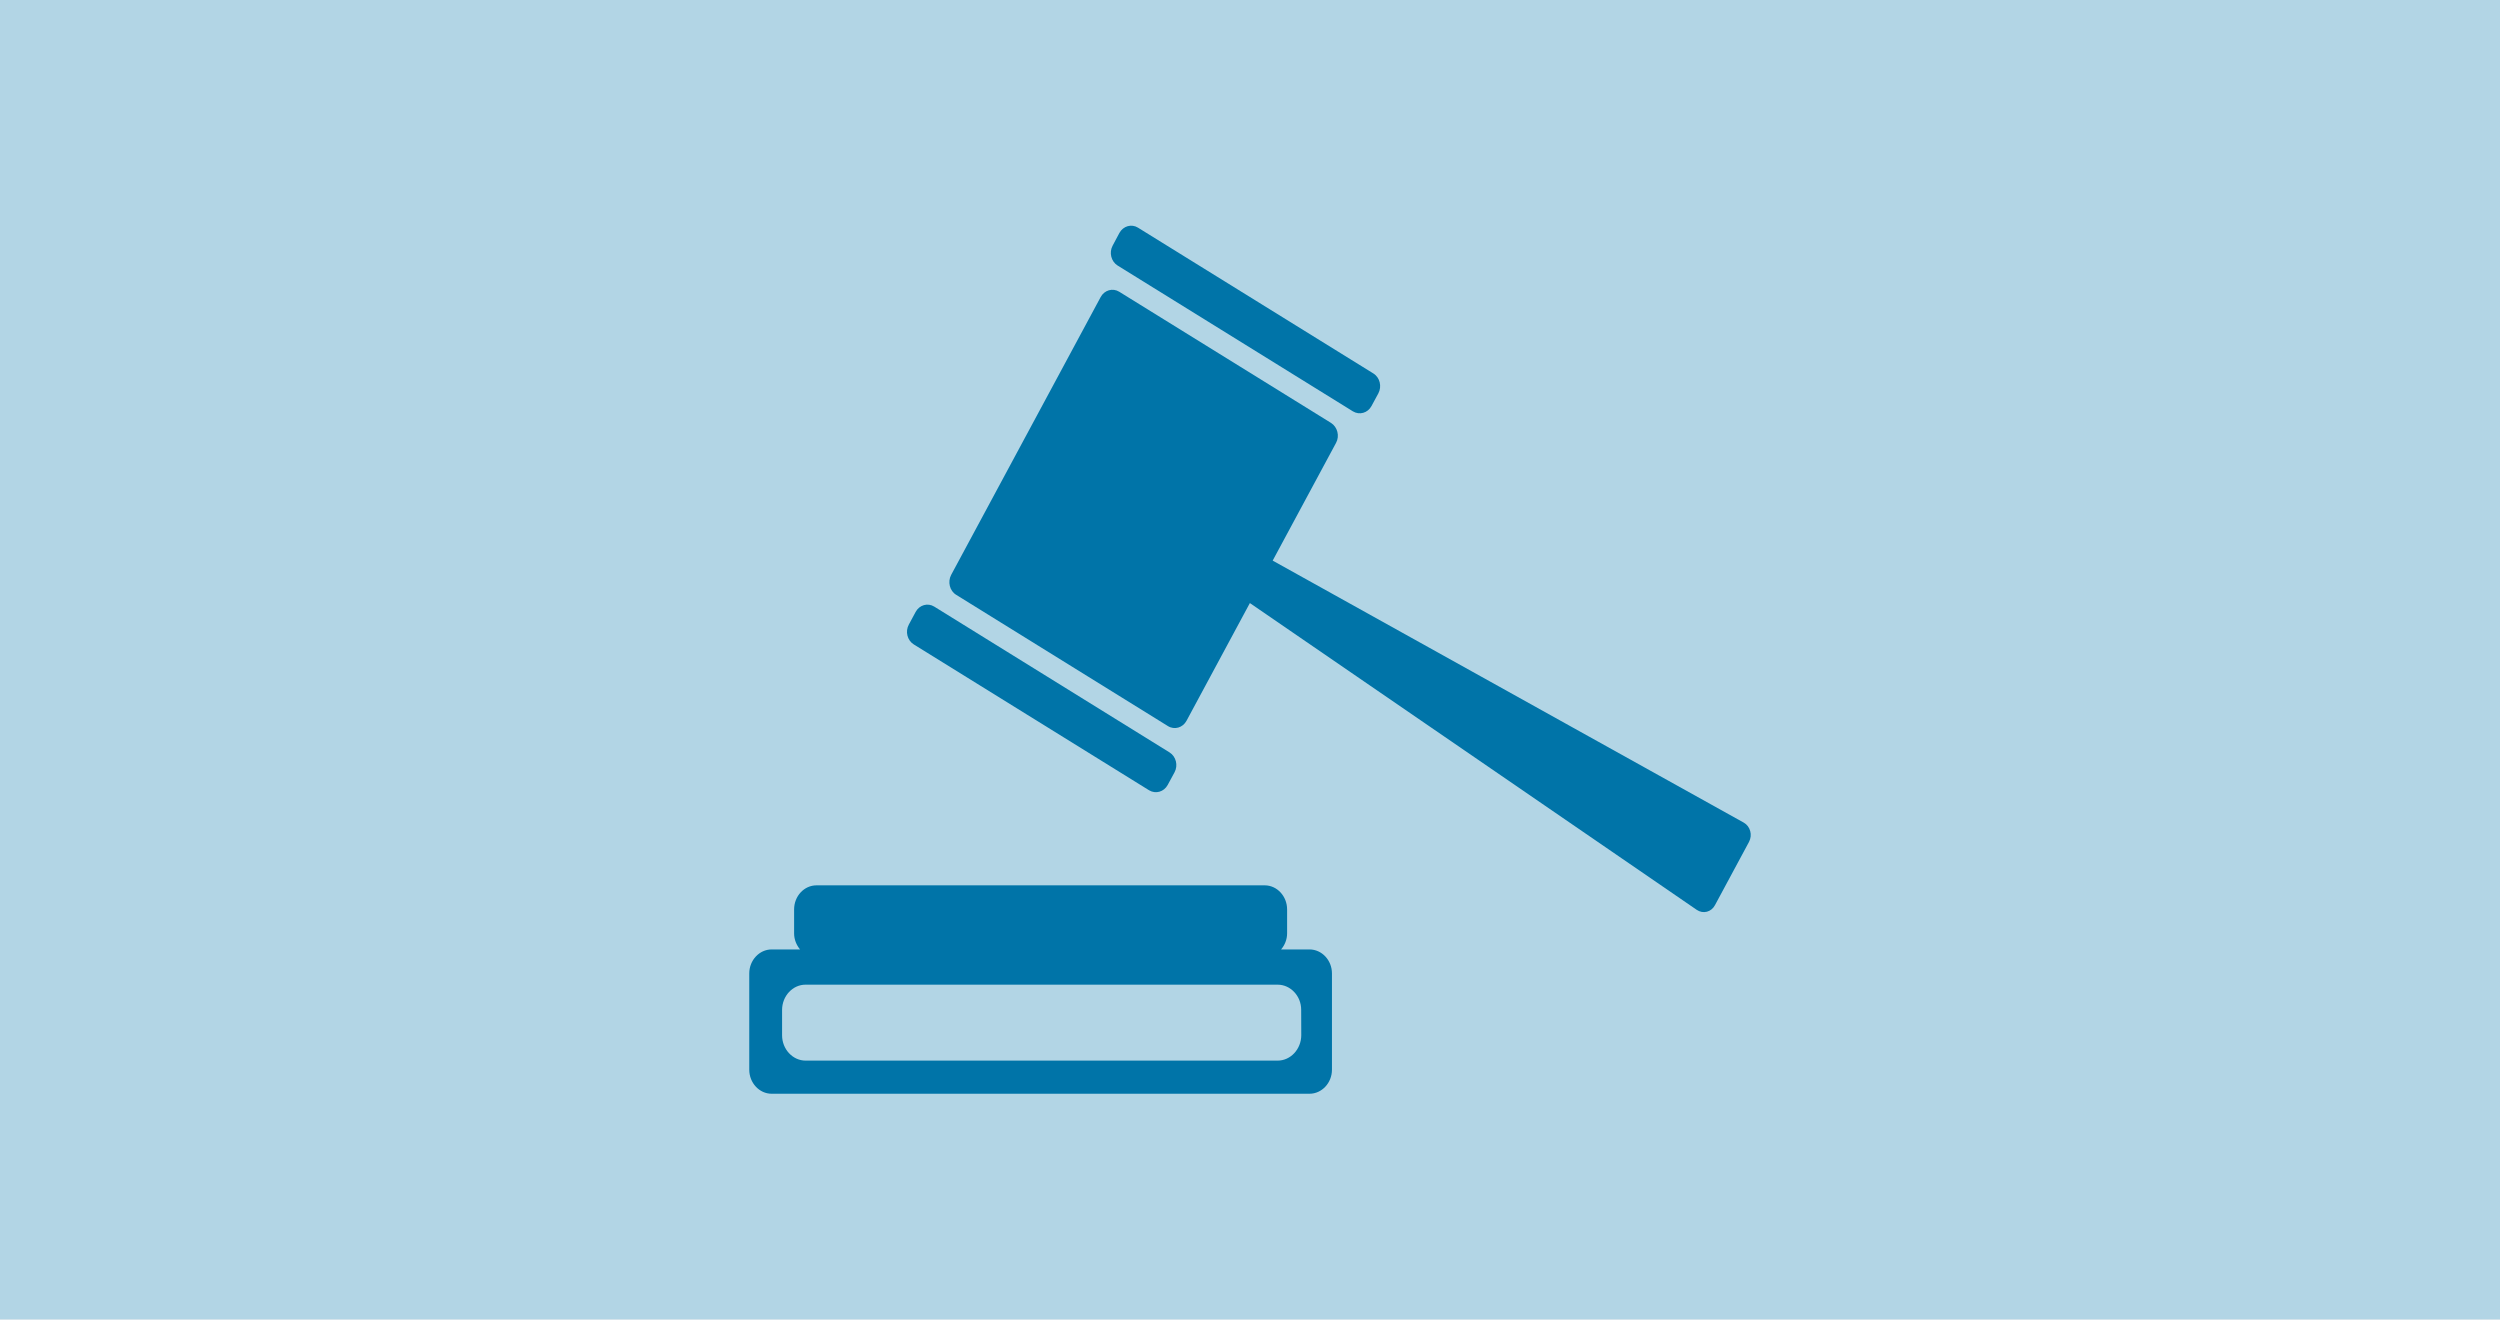
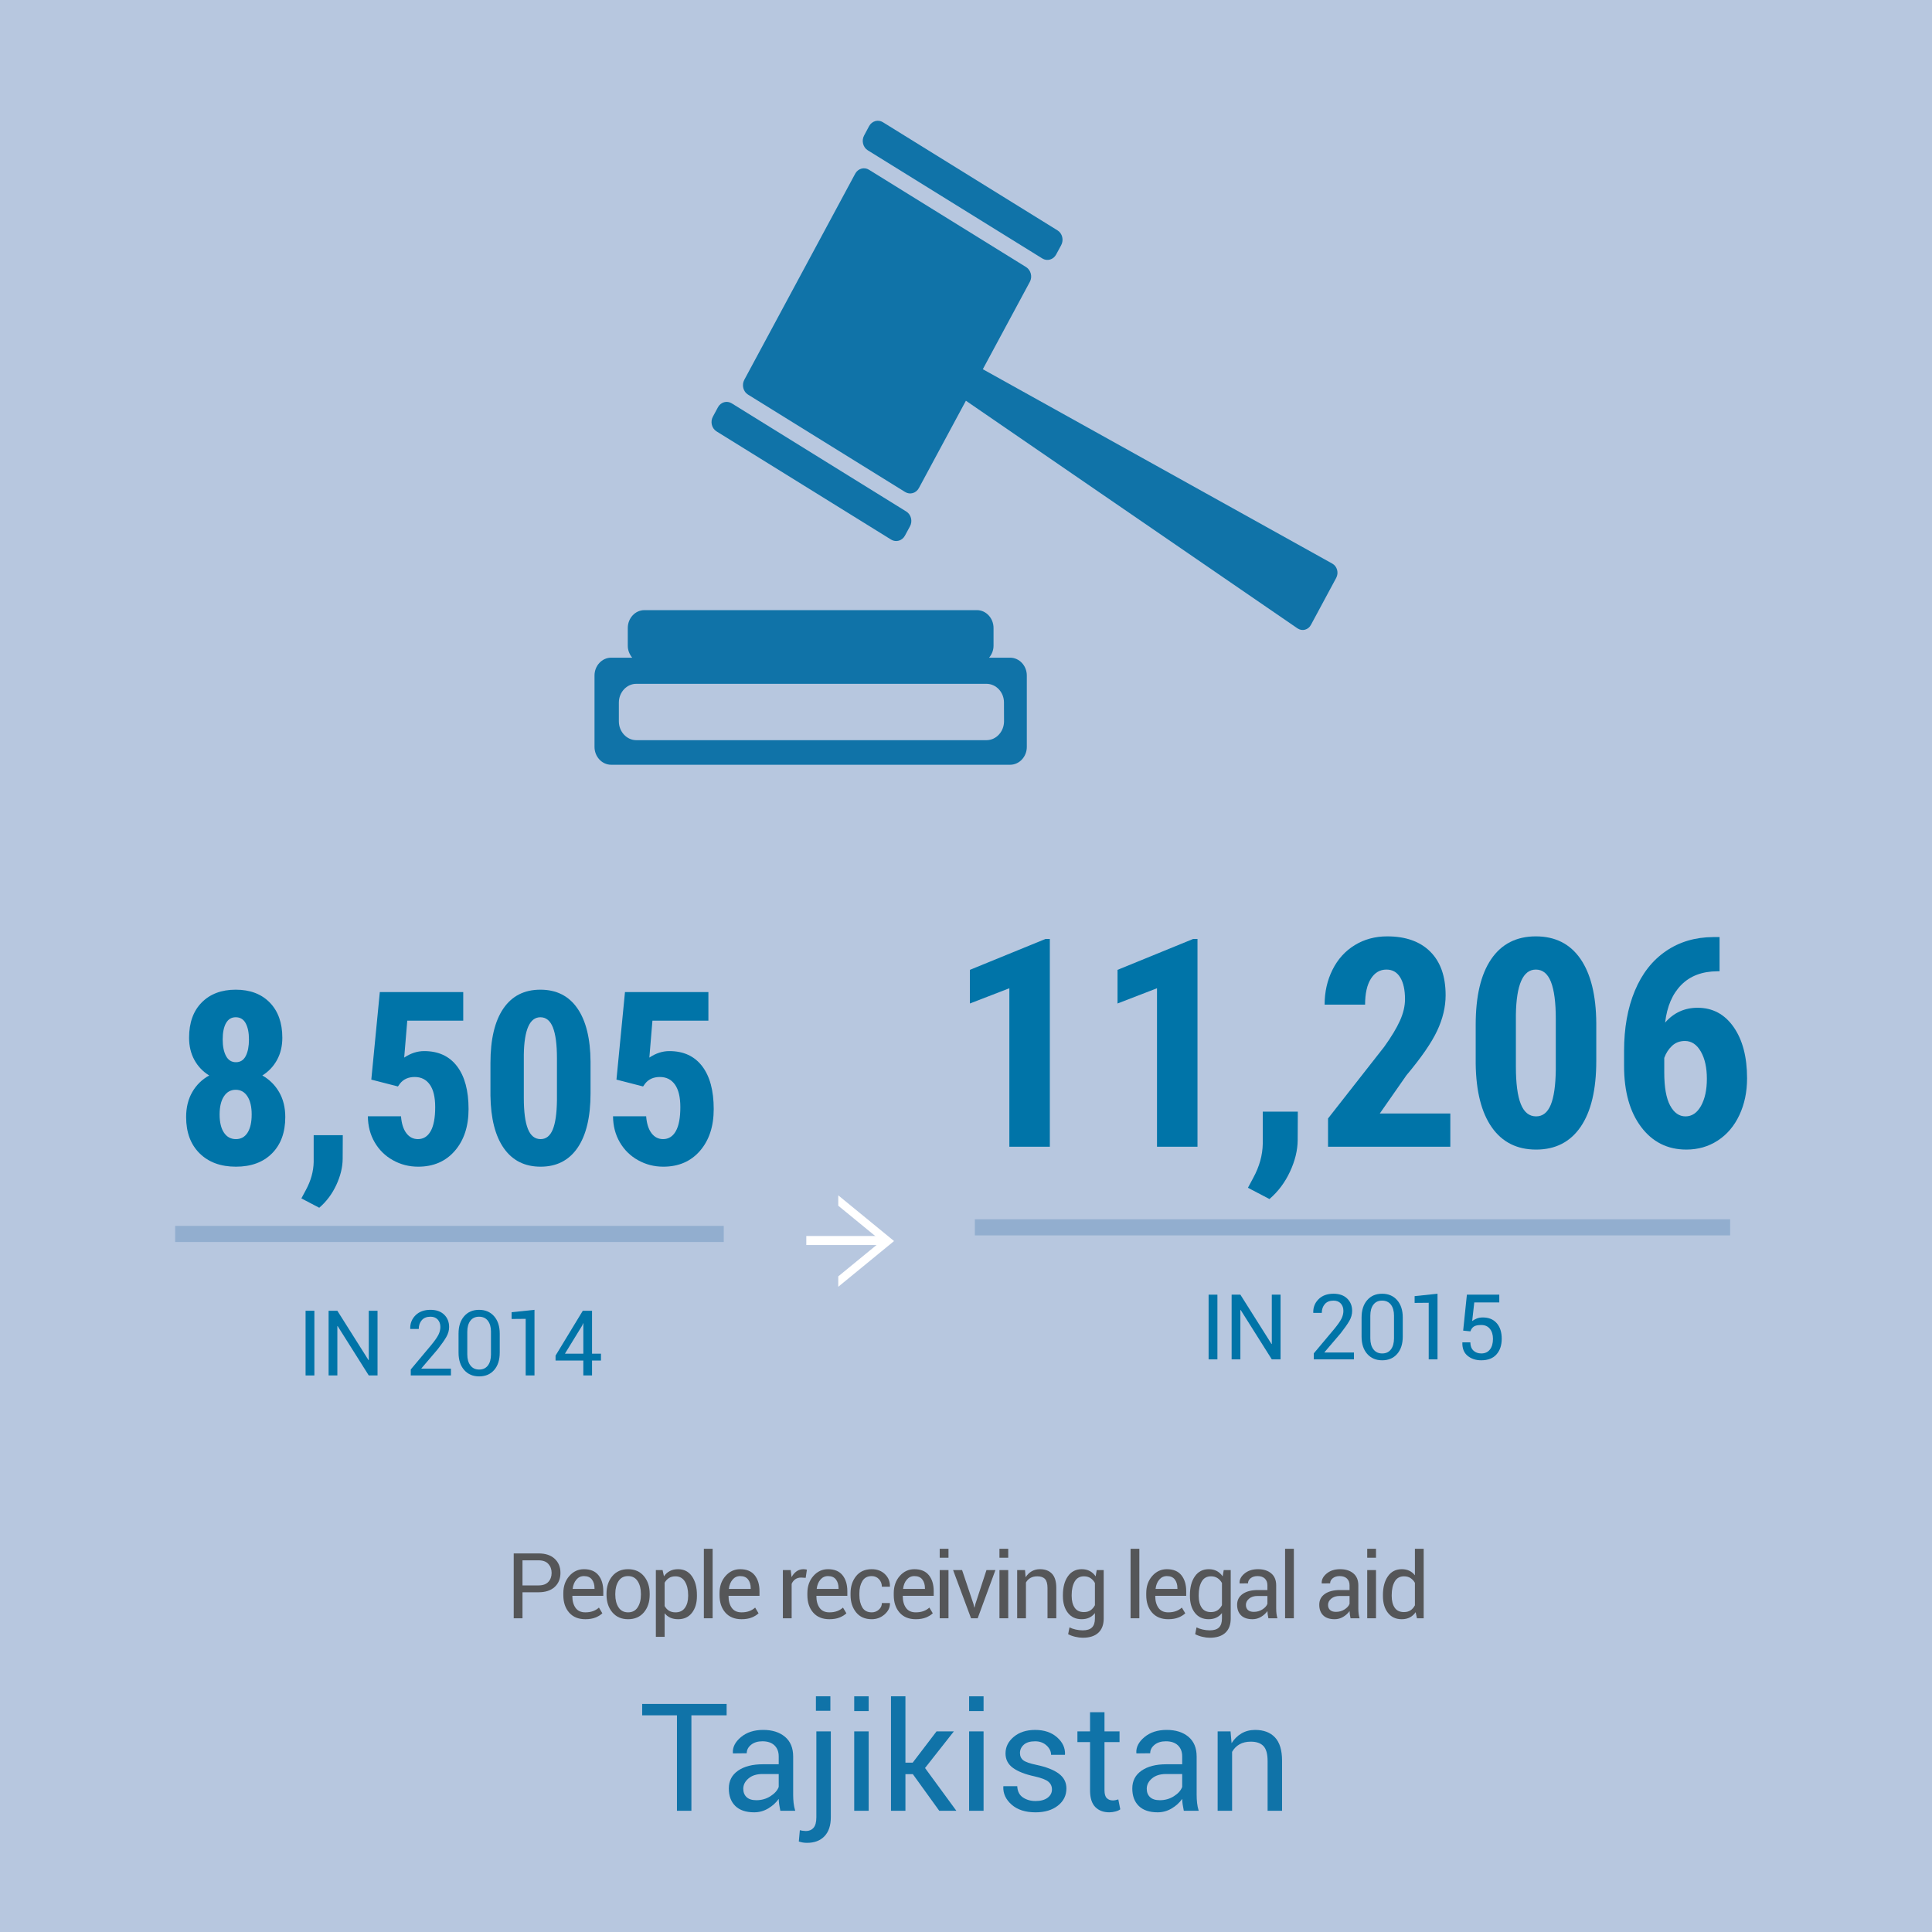
- <svg xmlns="http://www.w3.org/2000/svg" version="1.1" id="Layer_1" x="0px" y="0px" width="360px" height="190px" viewBox="0 0 360 190" enable-background="new 0 0 360 190" xml:space="preserve">
-   <g>
-     <rect fill="#B2D5E5" width="360" height="190" />
+ <svg xmlns="http://www.w3.org/2000/svg" version="1.1" x="0px" y="0px" width="360px" height="360px" viewBox="0 0 360 360" enable-background="new 0 0 360 360" xml:space="preserve">
+   <g id="Layer_1">
+     <g>
+       <rect fill="#B7C7DF" width="360" height="360" />
+     </g>
+     <g>
+       <g id="hammer">
+         <g>
+           <g>
+             <path fill="#1073A8" d="M161.699,28.008l32.53,20.159c0.904,0.55,2.054,0.223,2.567-0.744l0.941-1.74      c0.514-0.959,0.221-2.196-0.684-2.756l-32.542-20.157c-0.892-0.557-2.042-0.228-2.568,0.734l-0.929,1.744      C160.489,26.219,160.807,27.451,161.699,28.008" />
+           </g>
+         </g>
+         <g>
+           <g>
+             <path fill="#1073A8" d="M133.523,80.387l32.529,20.163c0.905,0.547,2.056,0.217,2.569-0.739l0.941-1.741          c0.526-0.962,0.208-2.202-0.687-2.756l-32.528-20.158c-0.905-0.561-2.054-0.224-2.569,0.733l-0.94,1.748          C132.313,78.597,132.619,79.823,133.523,80.387" />
+           </g>
+         </g>
+         <g>
+           <g>
+             <path fill="#1073A8" d="M248.257,105.02l-65.123-36.222l8.759-16.271c0.526-0.96,0.193-2.195-0.684-2.755L161.92,31.63          c-0.895-0.557-2.054-0.224-2.568,0.742l-20.667,38.406c-0.501,0.957-0.209,2.197,0.696,2.749l29.277,18.15          c0.905,0.557,2.054,0.224,2.568-0.741l8.756-16.267l61.78,42.413c0.881,0.597,2.019,0.3,2.521-0.666l4.696-8.726          C249.491,106.728,249.162,105.525,248.257,105.02" />
+           </g>
+         </g>
+       </g>
+       <g id="base">
+         <g>
+           <path fill="#1073A8" d="M183.822,137.92h-65.254c-1.786,0-3.253-1.582-3.253-3.501v-3.501c0-1.926,1.467-3.504,3.253-3.498      h65.254c1.786,0,3.265,1.571,3.253,3.489l0.012,3.51C187.075,136.346,185.608,137.92,183.822,137.92 M188.225,122.55h-3.925      c0.501-0.597,0.831-1.36,0.831-2.221v-3.312c0-1.829-1.394-3.328-3.092-3.328h-61.965c-1.712,0-3.095,1.5-3.095,3.328v3.312      c0,0.86,0.331,1.624,0.819,2.221h-3.926c-1.698,0-3.093,1.498-3.093,3.318v13.308c0,1.825,1.395,3.324,3.093,3.324h74.354      c1.712,0,3.106-1.499,3.106-3.324v-13.308C191.331,124.048,189.937,122.55,188.225,122.55" />
+         </g>
+       </g>
+     </g>
  </g>
-   <g>
-     <g id="base">
+   <g id="Layer_2">
+     <g>
+       <path fill="#1073A8" d="M135.396,319.625h-6.563v17.787h-2.693v-17.787h-6.48v-2.119h15.736V319.625z" />
+       <path fill="#1073A8" d="M145.403,337.412c-0.091-0.446-0.162-0.841-0.212-1.183c-0.05-0.342-0.08-0.686-0.089-1.032    c-0.501,0.711-1.155,1.306-1.962,1.784s-1.675,0.718-2.604,0.718c-1.541,0-2.714-0.394-3.521-1.183    c-0.807-0.788-1.21-1.875-1.21-3.261c0-1.413,0.572-2.518,1.716-3.315c1.144-0.797,2.695-1.196,4.655-1.196h2.926v-1.463    c0-0.866-0.265-1.552-0.793-2.058c-0.529-0.506-1.276-0.759-2.242-0.759c-0.875,0-1.582,0.219-2.119,0.656    c-0.538,0.438-0.807,0.962-0.807,1.572l-2.557,0.027l-0.027-0.082c-0.064-1.075,0.439-2.06,1.511-2.953    c1.071-0.893,2.454-1.34,4.149-1.34c1.677,0,3.026,0.426,4.047,1.278c1.021,0.853,1.531,2.081,1.531,3.685v7.123    c0,0.529,0.027,1.039,0.082,1.531s0.155,0.976,0.301,1.449H145.403z M140.933,335.443c0.975,0,1.854-0.25,2.639-0.752    c0.784-0.501,1.294-1.075,1.531-1.723v-2.406h-3.021c-1.085,0-1.953,0.273-2.604,0.82c-0.652,0.547-0.978,1.189-0.978,1.928    c0,0.656,0.205,1.176,0.615,1.559S140.13,335.443,140.933,335.443z" />
+       <path fill="#1073A8" d="M154.81,322.619v16.01c0,1.522-0.392,2.695-1.176,3.521c-0.784,0.825-1.873,1.237-3.268,1.237    c-0.283,0-0.54-0.021-0.772-0.062s-0.48-0.103-0.745-0.185l0.191-2.119c0.128,0.045,0.31,0.084,0.547,0.116    c0.237,0.032,0.433,0.048,0.588,0.048c0.592,0,1.064-0.201,1.415-0.602c0.351-0.401,0.526-1.053,0.526-1.955v-16.01H154.81z     M154.728,318.777h-2.693v-2.693h2.693V318.777z" />
+       <path fill="#1073A8" d="M161.864,318.832h-2.693v-2.748h2.693V318.832z M161.864,337.412h-2.693v-14.793h2.693V337.412z" />
+       <path fill="#1073A8" d="M170.095,330.59h-1.381v6.822h-2.693v-21.328h2.693v12.359h1.354l4.443-5.824h3.227l-5.373,6.822    l5.838,7.971h-3.186L170.095,330.59z" />
+       <path fill="#1073A8" d="M183.274,318.832h-2.693v-2.748h2.693V318.832z M183.274,337.412h-2.693v-14.793h2.693V337.412z" />
+       <path fill="#1073A8" d="M196.017,333.434c0-0.592-0.226-1.075-0.677-1.449c-0.451-0.374-1.306-0.702-2.563-0.984    c-1.741-0.374-3.079-0.897-4.013-1.572c-0.935-0.674-1.401-1.577-1.401-2.707c0-1.203,0.513-2.233,1.538-3.09    c1.025-0.856,2.354-1.285,3.985-1.285c1.677,0,3.035,0.456,4.074,1.367c1.039,0.912,1.536,1.974,1.49,3.186l-0.027,0.082h-2.57    c0-0.638-0.28-1.217-0.841-1.736s-1.27-0.779-2.126-0.779c-0.948,0-1.657,0.214-2.126,0.643c-0.47,0.429-0.704,0.939-0.704,1.531    c0,0.583,0.203,1.035,0.608,1.354c0.405,0.319,1.242,0.611,2.509,0.875c1.813,0.383,3.19,0.925,4.129,1.627    c0.938,0.702,1.408,1.618,1.408,2.748c0,1.313-0.531,2.384-1.593,3.213c-1.062,0.83-2.45,1.244-4.163,1.244    c-1.887,0-3.373-0.479-4.457-1.436c-1.085-0.957-1.6-2.073-1.545-3.35l0.027-0.082h2.57c0.045,0.957,0.401,1.657,1.066,2.099    c0.665,0.442,1.444,0.663,2.338,0.663c0.957,0,1.707-0.203,2.249-0.608C195.745,334.58,196.017,334.063,196.017,333.434z" />
+       <path fill="#1073A8" d="M205.806,319.051v3.568h2.803v1.996h-2.803v8.982c0,0.693,0.144,1.181,0.431,1.463    c0.287,0.283,0.667,0.424,1.142,0.424c0.155,0,0.328-0.021,0.52-0.062s0.351-0.084,0.479-0.13l0.369,1.846    c-0.201,0.164-0.497,0.298-0.889,0.403c-0.392,0.104-0.779,0.157-1.162,0.157c-1.094,0-1.964-0.33-2.611-0.991    c-0.647-0.661-0.971-1.697-0.971-3.11v-8.982h-2.352v-1.996h2.352v-3.568H205.806z" />
+       <path fill="#1073A8" d="M220.585,337.412c-0.091-0.446-0.162-0.841-0.212-1.183c-0.05-0.342-0.08-0.686-0.089-1.032    c-0.501,0.711-1.155,1.306-1.962,1.784s-1.675,0.718-2.604,0.718c-1.541,0-2.714-0.394-3.521-1.183    c-0.807-0.788-1.21-1.875-1.21-3.261c0-1.413,0.572-2.518,1.716-3.315c1.144-0.797,2.695-1.196,4.655-1.196h2.926v-1.463    c0-0.866-0.265-1.552-0.793-2.058c-0.529-0.506-1.276-0.759-2.242-0.759c-0.875,0-1.582,0.219-2.119,0.656    c-0.538,0.438-0.807,0.962-0.807,1.572l-2.557,0.027l-0.027-0.082c-0.064-1.075,0.439-2.06,1.511-2.953    c1.071-0.893,2.454-1.34,4.149-1.34c1.677,0,3.026,0.426,4.047,1.278c1.021,0.853,1.531,2.081,1.531,3.685v7.123    c0,0.529,0.027,1.039,0.082,1.531s0.155,0.976,0.301,1.449H220.585z M216.114,335.443c0.975,0,1.854-0.25,2.639-0.752    c0.784-0.501,1.294-1.075,1.531-1.723v-2.406h-3.021c-1.085,0-1.953,0.273-2.604,0.82c-0.652,0.547-0.978,1.189-0.978,1.928    c0,0.656,0.205,1.176,0.615,1.559S215.312,335.443,216.114,335.443z" />
+       <path fill="#1073A8" d="M229.294,322.619l0.191,2.201c0.492-0.784,1.109-1.392,1.853-1.825c0.743-0.433,1.588-0.649,2.536-0.649    c1.595,0,2.83,0.467,3.705,1.401c0.875,0.935,1.313,2.377,1.313,4.327v9.338h-2.693v-9.283c0-1.303-0.258-2.229-0.772-2.775    c-0.515-0.547-1.301-0.82-2.358-0.82c-0.83,0-1.534,0.167-2.112,0.499c-0.579,0.333-1.037,0.8-1.374,1.401v10.979h-2.693v-14.793    H229.294z" />
+     </g>
+     <g>
+       <path fill="#555658" d="M97.359,296.695v4.848h-1.635v-12.086h4.624c1.29,0,2.292,0.332,3.009,0.996    c0.716,0.664,1.075,1.538,1.075,2.623c0,1.096-0.358,1.973-1.075,2.631c-0.717,0.659-1.72,0.988-3.009,0.988H97.359z     M97.359,295.417h2.988c0.819,0,1.431-0.22,1.834-0.66c0.404-0.439,0.606-0.994,0.606-1.664s-0.204-1.229-0.61-1.677    c-0.407-0.448-1.017-0.672-1.831-0.672h-2.988V295.417z" />
+       <path fill="#555658" d="M109.068,301.717c-1.29,0-2.295-0.412-3.017-1.236c-0.723-0.824-1.083-1.909-1.083-3.254v-0.365    c0-1.289,0.372-2.356,1.117-3.2c0.744-0.844,1.653-1.266,2.727-1.266c1.201,0,2.102,0.374,2.702,1.12    c0.6,0.748,0.9,1.741,0.9,2.98v0.863h-5.744l-0.025,0.041c0,0.902,0.199,1.635,0.598,2.196s1.007,0.843,1.826,0.843    c0.553,0,1.039-0.079,1.457-0.237c0.418-0.157,0.776-0.375,1.075-0.651l0.639,1.063c-0.321,0.31-0.744,0.571-1.27,0.784    S109.81,301.717,109.068,301.717z M108.811,293.682c-0.57,0-1.042,0.221-1.415,0.66c-0.374,0.44-0.602,1.003-0.685,1.689    l0.017,0.041h4.051v-0.133c0-0.652-0.161-1.192-0.481-1.618S109.48,293.682,108.811,293.682z" />
+       <path fill="#555658" d="M113.016,296.969c0-1.328,0.36-2.422,1.079-3.282s1.696-1.291,2.93-1.291c1.245,0,2.229,0.429,2.951,1.286    c0.722,0.858,1.083,1.954,1.083,3.287v0.184c0,1.339-0.36,2.435-1.079,3.287c-0.719,0.852-1.699,1.277-2.938,1.277    s-2.221-0.427-2.942-1.282c-0.723-0.854-1.083-1.949-1.083-3.282V296.969z M114.651,297.152c0,0.951,0.201,1.737,0.602,2.357    c0.401,0.619,0.998,0.93,1.789,0.93c0.78,0,1.373-0.311,1.776-0.93c0.404-0.62,0.606-1.406,0.606-2.357v-0.184    c0-0.94-0.204-1.724-0.61-2.349c-0.407-0.625-1.003-0.938-1.789-0.938c-0.78,0-1.371,0.313-1.772,0.938    c-0.401,0.625-0.602,1.408-0.602,2.349V297.152z" />
+       <path fill="#555658" d="M129.863,297.393c0,1.295-0.31,2.34-0.93,3.134s-1.475,1.19-2.565,1.19c-0.553,0-1.039-0.092-1.457-0.277    c-0.417-0.186-0.773-0.464-1.066-0.834v4.391h-1.635v-12.435h1.253l0.257,1.162c0.293-0.432,0.659-0.761,1.096-0.987    c0.437-0.228,0.946-0.341,1.527-0.341c1.112,0,1.977,0.441,2.594,1.324c0.617,0.883,0.925,2.049,0.925,3.499V297.393z     M128.228,297.219c0-1.019-0.201-1.855-0.602-2.512c-0.401-0.655-0.992-0.983-1.772-0.983c-0.47,0-0.872,0.106-1.204,0.319    s-0.601,0.505-0.805,0.876v4.341c0.205,0.371,0.473,0.66,0.805,0.868c0.332,0.207,0.739,0.312,1.22,0.312    c0.775,0,1.361-0.284,1.76-0.852s0.598-1.299,0.598-2.195V297.219z" />
+       <path fill="#555658" d="M132.79,301.543h-1.635v-12.949h1.635V301.543z" />
+       <path fill="#555658" d="M138.174,301.717c-1.29,0-2.295-0.412-3.017-1.236c-0.723-0.824-1.083-1.909-1.083-3.254v-0.365    c0-1.289,0.372-2.356,1.117-3.2c0.744-0.844,1.653-1.266,2.727-1.266c1.201,0,2.102,0.374,2.702,1.12    c0.6,0.748,0.9,1.741,0.9,2.98v0.863h-5.744l-0.025,0.041c0,0.902,0.199,1.635,0.598,2.196s1.007,0.843,1.826,0.843    c0.553,0,1.039-0.079,1.457-0.237c0.418-0.157,0.776-0.375,1.075-0.651l0.639,1.063c-0.321,0.31-0.744,0.571-1.27,0.784    S138.916,301.717,138.174,301.717z M137.917,293.682c-0.57,0-1.042,0.221-1.415,0.66c-0.374,0.44-0.602,1.003-0.685,1.689    l0.017,0.041h4.051v-0.133c0-0.652-0.161-1.192-0.481-1.618S138.586,293.682,137.917,293.682z" />
+       <path fill="#555658" d="M150.128,294.006l-0.838-0.05c-0.432,0-0.795,0.103-1.092,0.308c-0.296,0.204-0.524,0.492-0.685,0.863    v6.416h-1.635v-8.981h1.461l0.158,1.312c0.254-0.465,0.568-0.827,0.942-1.088c0.373-0.26,0.804-0.39,1.291-0.39    c0.122,0,0.238,0.01,0.349,0.029s0.202,0.04,0.274,0.062L150.128,294.006z" />
+       <path fill="#555658" d="M154.542,301.717c-1.29,0-2.295-0.412-3.017-1.236c-0.723-0.824-1.083-1.909-1.083-3.254v-0.365    c0-1.289,0.372-2.356,1.117-3.2c0.744-0.844,1.653-1.266,2.727-1.266c1.201,0,2.102,0.374,2.702,1.12    c0.6,0.748,0.9,1.741,0.9,2.98v0.863h-5.744l-0.025,0.041c0,0.902,0.199,1.635,0.598,2.196s1.007,0.843,1.826,0.843    c0.553,0,1.039-0.079,1.457-0.237c0.418-0.157,0.776-0.375,1.075-0.651l0.639,1.063c-0.321,0.31-0.744,0.571-1.27,0.784    S155.283,301.717,154.542,301.717z M154.284,293.682c-0.57,0-1.042,0.221-1.415,0.66c-0.374,0.44-0.602,1.003-0.685,1.689    l0.017,0.041h4.051v-0.133c0-0.652-0.161-1.192-0.481-1.618S154.954,293.682,154.284,293.682z" />
+       <path fill="#555658" d="M162.44,300.439c0.503,0,0.943-0.168,1.32-0.503s0.564-0.745,0.564-1.232h1.478l0.025,0.05    c0.022,0.774-0.31,1.462-0.996,2.063s-1.483,0.9-2.391,0.9c-1.262,0-2.236-0.429-2.922-1.286s-1.029-1.926-1.029-3.204v-0.349    c0-1.268,0.344-2.331,1.034-3.191c0.688-0.86,1.661-1.291,2.917-1.291c1.001,0,1.822,0.31,2.461,0.93    c0.639,0.62,0.947,1.381,0.925,2.282l-0.017,0.051h-1.486c0-0.549-0.179-1.015-0.535-1.399c-0.357-0.385-0.807-0.577-1.349-0.577    c-0.802,0-1.388,0.312-1.755,0.935c-0.368,0.622-0.552,1.376-0.552,2.262v0.349c0,0.902,0.181,1.663,0.543,2.283    C161.039,300.129,161.627,300.439,162.44,300.439z" />
+       <path fill="#555658" d="M170.638,301.717c-1.29,0-2.295-0.412-3.017-1.236c-0.723-0.824-1.083-1.909-1.083-3.254v-0.365    c0-1.289,0.372-2.356,1.117-3.2c0.744-0.844,1.653-1.266,2.727-1.266c1.201,0,2.102,0.374,2.702,1.12    c0.6,0.748,0.9,1.741,0.9,2.98v0.863h-5.744l-0.025,0.041c0,0.902,0.199,1.635,0.598,2.196s1.007,0.843,1.826,0.843    c0.553,0,1.039-0.079,1.457-0.237c0.418-0.157,0.776-0.375,1.075-0.651l0.639,1.063c-0.321,0.31-0.744,0.571-1.27,0.784    S171.38,301.717,170.638,301.717z M170.381,293.682c-0.57,0-1.042,0.221-1.415,0.66c-0.374,0.44-0.602,1.003-0.685,1.689    l0.017,0.041h4.051v-0.133c0-0.652-0.161-1.192-0.481-1.618S171.05,293.682,170.381,293.682z" />
+       <path fill="#555658" d="M176.736,290.262h-1.635v-1.668h1.635V290.262z M176.736,301.543h-1.635v-8.981h1.635V301.543z" />
+       <path fill="#555658" d="M181.397,298.895l0.141,0.631h0.05l0.158-0.631l2.067-6.333h1.668l-3.304,8.981h-1.237l-3.345-8.981h1.677    L181.397,298.895z" />
+       <path fill="#555658" d="M187.869,290.262h-1.635v-1.668h1.635V290.262z M187.869,301.543h-1.635v-8.981h1.635V301.543z" />
+       <path fill="#555658" d="M190.995,292.562l0.116,1.337c0.299-0.477,0.674-0.846,1.125-1.108c0.451-0.263,0.964-0.395,1.54-0.395    c0.968,0,1.718,0.283,2.25,0.851s0.797,1.443,0.797,2.627v5.67h-1.635v-5.637c0-0.791-0.156-1.353-0.469-1.685    c-0.313-0.332-0.79-0.498-1.432-0.498c-0.503,0-0.931,0.101-1.283,0.303c-0.351,0.202-0.629,0.485-0.834,0.851v6.666h-1.635    v-8.981H190.995z" />
+       <path fill="#555658" d="M198.056,297.219c0-1.445,0.309-2.609,0.926-3.495c0.617-0.886,1.479-1.328,2.585-1.328    c0.57,0,1.071,0.115,1.502,0.345s0.794,0.561,1.087,0.992l0.199-1.171h1.303v9.031c0,1.151-0.335,2.035-1.004,2.652    s-1.635,0.925-2.897,0.925c-0.432,0-0.898-0.059-1.398-0.178c-0.501-0.119-0.942-0.281-1.324-0.486l0.249-1.27    c0.315,0.166,0.696,0.3,1.142,0.402c0.445,0.103,0.884,0.154,1.315,0.154c0.797,0,1.376-0.182,1.739-0.544    c0.362-0.362,0.543-0.915,0.543-1.656v-1.021c-0.293,0.376-0.645,0.661-1.054,0.854s-0.883,0.29-1.419,0.29    c-1.096,0-1.952-0.396-2.569-1.19c-0.617-0.794-0.926-1.839-0.926-3.134V297.219z M199.691,297.393    c0,0.902,0.186,1.627,0.556,2.175s0.943,0.821,1.718,0.821c0.493,0,0.905-0.111,1.237-0.336c0.332-0.224,0.606-0.541,0.822-0.95    v-4.134c-0.21-0.382-0.484-0.685-0.822-0.909c-0.337-0.224-0.744-0.336-1.22-0.336c-0.78,0-1.357,0.323-1.731,0.972    c-0.373,0.646-0.56,1.488-0.56,2.523V297.393z" />
+       <path fill="#555658" d="M212.301,301.543h-1.635v-12.949h1.635V301.543z" />
+       <path fill="#555658" d="M217.686,301.717c-1.29,0-2.295-0.412-3.017-1.236c-0.723-0.824-1.083-1.909-1.083-3.254v-0.365    c0-1.289,0.372-2.356,1.117-3.2c0.744-0.844,1.653-1.266,2.727-1.266c1.201,0,2.102,0.374,2.702,1.12    c0.6,0.748,0.9,1.741,0.9,2.98v0.863h-5.744l-0.025,0.041c0,0.902,0.199,1.635,0.598,2.196s1.007,0.843,1.826,0.843    c0.553,0,1.039-0.079,1.457-0.237c0.418-0.157,0.776-0.375,1.075-0.651l0.639,1.063c-0.321,0.31-0.744,0.571-1.27,0.784    S218.427,301.717,217.686,301.717z M217.428,293.682c-0.57,0-1.042,0.221-1.415,0.66c-0.374,0.44-0.602,1.003-0.685,1.689    l0.017,0.041h4.051v-0.133c0-0.652-0.161-1.192-0.481-1.618S218.098,293.682,217.428,293.682z" />
+       <path fill="#555658" d="M221.725,297.219c0-1.445,0.309-2.609,0.926-3.495c0.617-0.886,1.479-1.328,2.585-1.328    c0.57,0,1.071,0.115,1.502,0.345s0.794,0.561,1.087,0.992l0.199-1.171h1.303v9.031c0,1.151-0.335,2.035-1.004,2.652    s-1.635,0.925-2.897,0.925c-0.432,0-0.898-0.059-1.398-0.178c-0.501-0.119-0.942-0.281-1.324-0.486l0.249-1.27    c0.315,0.166,0.696,0.3,1.142,0.402c0.445,0.103,0.884,0.154,1.315,0.154c0.797,0,1.376-0.182,1.739-0.544    c0.362-0.362,0.543-0.915,0.543-1.656v-1.021c-0.293,0.376-0.645,0.661-1.054,0.854s-0.883,0.29-1.419,0.29    c-1.096,0-1.952-0.396-2.569-1.19c-0.617-0.794-0.926-1.839-0.926-3.134V297.219z M223.36,297.393    c0,0.902,0.186,1.627,0.556,2.175s0.943,0.821,1.718,0.821c0.493,0,0.905-0.111,1.237-0.336c0.332-0.224,0.606-0.541,0.822-0.95    v-4.134c-0.21-0.382-0.484-0.685-0.822-0.909c-0.337-0.224-0.744-0.336-1.22-0.336c-0.78,0-1.357,0.323-1.731,0.972    c-0.373,0.646-0.56,1.488-0.56,2.523V297.393z" />
+       <path fill="#555658" d="M236.347,301.543c-0.055-0.271-0.098-0.511-0.129-0.718c-0.03-0.208-0.048-0.417-0.054-0.627    c-0.304,0.432-0.701,0.793-1.191,1.083c-0.489,0.291-1.017,0.436-1.581,0.436c-0.935,0-1.647-0.239-2.138-0.718    c-0.489-0.479-0.734-1.139-0.734-1.979c0-0.857,0.347-1.528,1.042-2.013c0.694-0.484,1.636-0.727,2.826-0.727h1.776v-0.888    c0-0.526-0.161-0.942-0.481-1.25c-0.321-0.307-0.775-0.461-1.361-0.461c-0.531,0-0.96,0.133-1.287,0.398s-0.49,0.584-0.49,0.955    l-1.552,0.017l-0.017-0.05c-0.039-0.653,0.267-1.251,0.917-1.793c0.65-0.542,1.49-0.813,2.519-0.813    c1.018,0,1.837,0.259,2.457,0.776s0.93,1.263,0.93,2.236v4.325c0,0.321,0.017,0.631,0.05,0.93s0.094,0.592,0.183,0.88H236.347z     M233.633,300.348c0.592,0,1.126-0.152,1.602-0.457c0.476-0.304,0.786-0.652,0.93-1.045v-1.461h-1.834    c-0.659,0-1.186,0.166-1.582,0.498c-0.396,0.332-0.593,0.722-0.593,1.17c0,0.398,0.125,0.714,0.374,0.946    S233.146,300.348,233.633,300.348z" />
+       <path fill="#555658" d="M241.092,301.543h-1.635v-12.949h1.635V301.543z" />
+       <path fill="#555658" d="M251.652,301.543c-0.055-0.271-0.098-0.511-0.129-0.718c-0.03-0.208-0.048-0.417-0.054-0.627    c-0.304,0.432-0.701,0.793-1.191,1.083c-0.489,0.291-1.017,0.436-1.581,0.436c-0.935,0-1.647-0.239-2.138-0.718    c-0.489-0.479-0.734-1.139-0.734-1.979c0-0.857,0.347-1.528,1.042-2.013c0.694-0.484,1.636-0.727,2.826-0.727h1.776v-0.888    c0-0.526-0.161-0.942-0.481-1.25c-0.321-0.307-0.775-0.461-1.361-0.461c-0.531,0-0.96,0.133-1.287,0.398s-0.49,0.584-0.49,0.955    l-1.552,0.017l-0.017-0.05c-0.039-0.653,0.267-1.251,0.917-1.793c0.65-0.542,1.49-0.813,2.519-0.813    c1.018,0,1.837,0.259,2.457,0.776s0.93,1.263,0.93,2.236v4.325c0,0.321,0.017,0.631,0.05,0.93s0.094,0.592,0.183,0.88H251.652z     M248.938,300.348c0.592,0,1.126-0.152,1.602-0.457c0.476-0.304,0.786-0.652,0.93-1.045v-1.461h-1.834    c-0.659,0-1.186,0.166-1.582,0.498c-0.396,0.332-0.593,0.722-0.593,1.17c0,0.398,0.125,0.714,0.374,0.946    S248.451,300.348,248.938,300.348z" />
+       <path fill="#555658" d="M256.397,290.262h-1.635v-1.668h1.635V290.262z M256.397,301.543h-1.635v-8.981h1.635V301.543z" />
+       <path fill="#555658" d="M257.688,297.219c0-1.445,0.309-2.609,0.926-3.495c0.617-0.886,1.481-1.328,2.594-1.328    c0.526,0,0.992,0.097,1.398,0.29c0.407,0.194,0.754,0.477,1.042,0.848v-4.939h1.635v12.949h-1.253l-0.249-1.137    c-0.293,0.432-0.656,0.758-1.087,0.979c-0.432,0.222-0.933,0.332-1.502,0.332c-1.096,0-1.954-0.396-2.573-1.19    s-0.93-1.839-0.93-3.134V297.219z M259.324,297.393c0,0.907,0.186,1.634,0.556,2.179s0.946,0.817,1.727,0.817    c0.487,0,0.896-0.11,1.229-0.332c0.332-0.221,0.603-0.531,0.813-0.93v-4.191c-0.21-0.371-0.483-0.665-0.817-0.884    c-0.335-0.219-0.738-0.328-1.208-0.328c-0.786,0-1.365,0.323-1.739,0.972c-0.373,0.646-0.56,1.488-0.56,2.523V297.393z" />
+     </g>
+     <g>
      <g>
        <g>
-           <path fill="#0074A8" d="M160.937,38.238l33.886,20.999c0.942,0.573,2.14,0.233,2.675-0.774l0.98-1.812         c0.536-0.999,0.23-2.288-0.712-2.872l-33.898-20.997c-0.929-0.58-2.128-0.237-2.675,0.765l-0.968,1.817         C159.676,36.374,160.007,37.657,160.937,38.238" />
+           <g>
+             <polygon fill="#FFFFFF" points="166.593,231.25 156.198,222.733 156.198,224.667 164.23,231.25 156.198,237.834        156.198,239.773 166.315,231.482 166.315,231.477      " />
+           </g>
+         </g>
+         <g>
+           <rect x="150.244" y="230.31" fill="#FFFFFF" width="14.398" height="1.684" />
        </g>
      </g>
      <g>
        <g>
-           <path fill="#0074A8" d="M131.587,92.799l33.885,21.003c0.942,0.569,2.141,0.226,2.676-0.77l0.981-1.814         c0.548-1.002,0.216-2.294-0.715-2.871L134.53,87.35c-0.942-0.584-2.14-0.234-2.676,0.764l-0.98,1.821         C130.325,90.934,130.645,92.211,131.587,92.799" />
+           <path fill="#0074A8" d="M226.846,253.298h-1.64v-12.056h1.64V253.298z" />
+           <path fill="#0074A8" d="M238.613,253.298h-1.631l-5.805-9.208l-0.05,0.017v9.191h-1.631v-12.056h1.631l5.805,9.199l0.05-0.017      v-9.183h1.631V253.298z" />
+           <path fill="#0074A8" d="M252.292,253.298h-7.485v-1.118l3.784-4.513c0.673-0.817,1.13-1.467,1.371-1.95      c0.24-0.483,0.36-0.97,0.36-1.461c0-0.558-0.163-1.015-0.489-1.371c-0.325-0.356-0.775-0.534-1.35-0.534      c-0.712,0-1.254,0.218-1.627,0.654s-0.559,0.98-0.559,1.631h-1.573l-0.017-0.05c-0.028-0.982,0.301-1.815,0.985-2.497      c0.684-0.682,1.614-1.022,2.79-1.022c1.077,0,1.924,0.298,2.542,0.894s0.928,1.366,0.928,2.31c0,0.635-0.175,1.256-0.526,1.863      c-0.351,0.607-0.885,1.369-1.602,2.286l-3.039,3.561l0.017,0.041h5.49V253.298z" />
+           <path fill="#0074A8" d="M261.385,249.042c0,1.364-0.347,2.443-1.039,3.238c-0.693,0.795-1.625,1.192-2.795,1.192      c-1.165,0-2.096-0.397-2.794-1.192c-0.699-0.795-1.047-1.874-1.047-3.238v-3.544c0-1.352,0.346-2.429,1.039-3.229      c0.692-0.801,1.622-1.201,2.786-1.201c1.17,0,2.104,0.4,2.803,1.201c0.698,0.8,1.047,1.877,1.047,3.229V249.042z       M259.753,245.158c0-0.867-0.193-1.551-0.58-2.054c-0.387-0.502-0.933-0.753-1.64-0.753c-0.701,0-1.242,0.251-1.623,0.753      c-0.381,0.502-0.571,1.187-0.571,2.054v4.215c0,0.867,0.195,1.554,0.584,2.062c0.389,0.508,0.932,0.762,1.627,0.762      c0.707,0,1.25-0.253,1.631-0.758c0.381-0.505,0.571-1.194,0.571-2.066V245.158z" />
+           <path fill="#0074A8" d="M267.86,253.298h-1.64v-10.549l-2.625,0.025v-1.259l4.265-0.447V253.298z" />
+           <path fill="#0074A8" d="M272.639,247.94l0.695-6.699h6.037v1.449h-4.662l-0.39,3.47c0.26-0.193,0.547-0.352,0.861-0.476      s0.673-0.189,1.076-0.195c1.115-0.011,1.989,0.338,2.621,1.048c0.632,0.709,0.948,1.682,0.948,2.918      c0,1.209-0.325,2.181-0.973,2.915c-0.649,0.734-1.594,1.101-2.836,1.101c-1.021,0-1.871-0.279-2.55-0.836      c-0.679-0.557-1.005-1.377-0.978-2.459l0.017-0.05h1.474c0,0.657,0.189,1.166,0.567,1.528c0.378,0.361,0.868,0.542,1.47,0.542      c0.69,0,1.226-0.243,1.606-0.729c0.381-0.485,0.571-1.151,0.571-1.996c0-0.767-0.191-1.388-0.575-1.863      c-0.384-0.475-0.918-0.712-1.603-0.712c-0.64,0-1.104,0.097-1.391,0.29s-0.5,0.491-0.638,0.894L272.639,247.94z" />
+         </g>
+         <g>
+           <path fill="#0074A8" d="M195.62,213.677h-7.542v-29.532l-7.356,2.842v-6.268l14.102-5.763h0.797V213.677z" />
+           <path fill="#0074A8" d="M223.134,213.677h-7.543v-29.532l-7.356,2.842v-6.268l14.103-5.763h0.797V213.677z" />
+           <path fill="#0074A8" d="M236.545,223.423l-4.01-2.098l1.009-1.885c1.133-2.089,1.717-4.196,1.753-6.321v-5.976h6.533      l-0.026,5.338c-0.018,1.876-0.496,3.825-1.435,5.843C239.431,220.343,238.156,222.042,236.545,223.423z" />
+           <path fill="#0074A8" d="M270.247,213.677H247.46v-5.266l10.464-13.351c1.328-1.848,2.306-3.469,2.935-4.864      c0.629-1.396,0.943-2.732,0.943-4.012c0-1.724-0.297-3.074-0.89-4.052c-0.594-0.977-1.448-1.466-2.563-1.466      c-1.221,0-2.19,0.571-2.908,1.714c-0.717,1.142-1.076,2.749-1.076,4.819h-7.542c0-2.373,0.491-4.542,1.474-6.507      s2.363-3.492,4.143-4.581c1.779-1.089,3.793-1.633,6.042-1.633c3.453,0,6.131,0.952,8.034,2.855      c1.903,1.903,2.854,4.608,2.854,8.113c0,2.178-0.526,4.387-1.58,6.626s-2.961,5.004-5.723,8.294l-4.967,7.123h13.146V213.677z" />
+           <path fill="#0074A8" d="M297.442,197.689c0,5.347-0.97,9.437-2.908,12.27c-1.939,2.833-4.706,4.25-8.3,4.25      c-3.559,0-6.307-1.376-8.246-4.13c-1.938-2.753-2.943-6.697-3.014-11.832v-7.303c0-5.329,0.965-9.406,2.895-12.23      c1.93-2.824,4.701-4.236,8.313-4.236s6.383,1.399,8.313,4.196s2.912,6.79,2.948,11.978V197.689z M289.899,189.837      c0-3.057-0.301-5.35-0.902-6.878c-0.603-1.529-1.541-2.293-2.815-2.293c-2.39,0-3.63,2.8-3.718,8.398v9.678      c0,3.128,0.305,5.457,0.916,6.985c0.61,1.529,1.563,2.293,2.854,2.293c1.222,0,2.129-0.715,2.723-2.146      c0.593-1.431,0.907-3.621,0.942-6.572V189.837z" />
+           <path fill="#0074A8" d="M320.415,174.61v6.374h-0.425c-2.815,0.018-5.051,0.863-6.706,2.536      c-1.656,1.673-2.66,4.015-3.014,7.024c1.611-1.841,3.629-2.762,6.055-2.762c2.797,0,5.033,1.195,6.706,3.585      c1.673,2.39,2.51,5.577,2.51,9.561c0,2.532-0.478,4.816-1.434,6.852c-0.956,2.037-2.297,3.617-4.023,4.741      c-1.726,1.125-3.678,1.687-5.856,1.687c-3.506,0-6.317-1.408-8.432-4.223c-2.116-2.815-3.174-6.604-3.174-11.367v-2.789      c0-4.267,0.668-8.003,2.005-11.208c1.336-3.204,3.267-5.67,5.79-7.396c2.523-1.726,5.466-2.598,8.831-2.616H320.415z       M313.961,193.971c-0.956,0-1.757,0.303-2.403,0.909c-0.646,0.605-1.129,1.353-1.448,2.243v2.724      c0,2.743,0.363,4.791,1.089,6.144c0.726,1.354,1.682,2.03,2.868,2.03c1.204,0,2.169-0.654,2.895-1.963      c0.726-1.309,1.089-2.987,1.089-5.035c0-2.083-0.376-3.779-1.129-5.088S315.183,193.971,313.961,193.971z" />
+         </g>
+         <g opacity="0.6">
+           <g>
+             <rect x="181.644" y="227.195" fill="#799DC4" width="140.743" height="3" />
+           </g>
        </g>
      </g>
      <g>
        <g>
-           <path fill="#0074A8" d="M251.102,118.458l-67.836-37.731l9.124-16.95c0.548-1,0.201-2.287-0.712-2.87l-30.511-18.897         c-0.932-0.58-2.14-0.233-2.675,0.773L136.963,82.79c-0.521,0.997-0.217,2.288,0.725,2.863l30.498,18.906         c0.943,0.581,2.14,0.234,2.675-0.772l9.121-16.945l64.355,44.18c0.918,0.622,2.103,0.313,2.626-0.693l4.892-9.09         C252.387,120.238,252.044,118.985,251.102,118.458" />
+           <path fill="#0074A8" d="M58.58,256.296h-1.64V244.24h1.64V256.296z" />
+           <path fill="#0074A8" d="M70.347,256.296h-1.631l-5.805-9.208l-0.05,0.017v9.191h-1.631V244.24h1.631l5.805,9.199l0.05-0.017      v-9.183h1.631V256.296z" />
+           <path fill="#0074A8" d="M84.026,256.296h-7.485v-1.118l3.784-4.513c0.673-0.817,1.13-1.467,1.37-1.95s0.36-0.97,0.36-1.461      c0-0.558-0.163-1.015-0.489-1.371s-0.775-0.534-1.35-0.534c-0.712,0-1.254,0.218-1.627,0.654s-0.559,0.98-0.559,1.631h-1.573      l-0.017-0.05c-0.028-0.982,0.301-1.815,0.985-2.497s1.615-1.022,2.791-1.022c1.077,0,1.924,0.298,2.542,0.894      s0.927,1.366,0.927,2.31c0,0.635-0.175,1.256-0.525,1.863c-0.351,0.607-0.885,1.369-1.603,2.286l-3.039,3.561l0.017,0.041h5.49      V256.296z" />
+           <path fill="#0074A8" d="M93.118,252.04c0,1.364-0.346,2.443-1.039,3.238c-0.692,0.795-1.624,1.192-2.794,1.192      c-1.165,0-2.096-0.397-2.794-1.192c-0.699-0.795-1.048-1.874-1.048-3.238v-3.544c0-1.352,0.347-2.429,1.039-3.229      c0.693-0.801,1.622-1.201,2.787-1.201c1.17,0,2.104,0.4,2.803,1.201c0.698,0.8,1.047,1.877,1.047,3.229V252.04z M91.487,248.157      c0-0.867-0.193-1.551-0.58-2.054c-0.387-0.502-0.933-0.753-1.64-0.753c-0.701,0-1.242,0.251-1.623,0.753      c-0.381,0.502-0.571,1.187-0.571,2.054v4.215c0,0.867,0.195,1.554,0.583,2.062c0.39,0.508,0.932,0.762,1.627,0.762      c0.707,0,1.25-0.253,1.631-0.758c0.381-0.505,0.571-1.194,0.571-2.066V248.157z" />
+           <path fill="#0074A8" d="M99.594,256.296h-1.639v-10.549l-2.625,0.025v-1.259l4.264-0.447V256.296z" />
+           <path fill="#0074A8" d="M110.317,252.239h1.665v1.275h-1.665v2.782h-1.623v-2.782h-5.175v-0.919l5.076-8.355h1.722V252.239z       M105.267,252.239h3.428v-5.655l-0.049-0.008l-0.158,0.414L105.267,252.239z" />
        </g>
-       </g>
-     </g>
-     <g id="hammer">
-       <g>
-         <path fill="#0074A8" d="M183.981,152.729h-67.973c-1.86,0-3.388-1.648-3.388-3.647v-3.647c0-2.006,1.528-3.65,3.388-3.643h67.973     c1.86,0,3.401,1.637,3.389,3.634l0.013,3.656C187.37,151.089,185.842,152.729,183.981,152.729 M188.567,136.719h-4.089     c0.522-0.622,0.865-1.417,0.865-2.313v-3.45c0-1.905-1.452-3.467-3.221-3.467h-64.547c-1.783,0-3.224,1.562-3.224,3.467v3.45     c0,0.896,0.345,1.691,0.854,2.313h-4.09c-1.769,0-3.222,1.561-3.222,3.456v13.862c0,1.901,1.453,3.462,3.222,3.462h77.452     c1.783,0,3.235-1.562,3.235-3.462v-13.862C191.803,138.28,190.351,136.719,188.567,136.719" />
+         <g>
+           <path fill="#0074A8" d="M52.607,193.374c0,1.556-0.331,2.936-0.992,4.139c-0.662,1.204-1.573,2.166-2.734,2.885      c1.323,0.75,2.367,1.784,3.131,3.102s1.146,2.866,1.146,4.646c0,2.855-0.823,5.11-2.469,6.766s-3.888,2.483-6.724,2.483      c-2.837,0-5.093-0.828-6.769-2.483c-1.676-1.656-2.514-3.911-2.514-6.766c0-1.78,0.382-3.333,1.146-4.657      c0.764-1.325,1.815-2.355,3.153-3.091c-1.176-0.719-2.094-1.681-2.756-2.885c-0.662-1.204-0.992-2.583-0.992-4.139      c0-2.803,0.786-4.998,2.359-6.583s3.682-2.378,6.328-2.378c2.675,0,4.792,0.8,6.35,2.4S52.607,190.6,52.607,193.374z       M43.965,212.258c0.94,0,1.664-0.404,2.171-1.213c0.507-0.809,0.761-1.933,0.761-3.373s-0.265-2.567-0.794-3.384      c-0.529-0.816-1.256-1.224-2.183-1.224c-0.926,0-1.657,0.408-2.194,1.224c-0.537,0.816-0.805,1.944-0.805,3.384      s0.268,2.563,0.805,3.373C42.263,211.854,43.009,212.258,43.965,212.258z M46.39,193.694c0-1.255-0.202-2.26-0.606-3.014      c-0.404-0.754-1.025-1.131-1.863-1.131c-0.793,0-1.396,0.366-1.808,1.097c-0.412,0.732-0.618,1.748-0.618,3.047      c0,1.271,0.206,2.294,0.618,3.07c0.411,0.776,1.028,1.164,1.852,1.164c0.823,0,1.433-0.388,1.83-1.164      S46.39,194.965,46.39,193.694z" />
+           <path fill="#0074A8" d="M59.486,225.046l-3.329-1.742l0.838-1.565c0.94-1.734,1.425-3.483,1.455-5.247v-4.961h5.423      l-0.022,4.432c-0.015,1.558-0.412,3.175-1.19,4.851C61.881,222.488,60.823,223.899,59.486,225.046z" />
+           <path fill="#0074A8" d="M69.187,201.169l1.587-16.315h15.543v5.335H75.889l-0.573,6.878c1.205-0.808,2.447-1.212,3.726-1.212      c2.646,0,4.685,0.941,6.118,2.822c1.433,1.882,2.15,4.542,2.15,7.981c0,3.219-0.853,5.813-2.558,7.783s-3.983,2.954-6.834,2.954      c-1.69,0-3.256-0.4-4.696-1.202c-1.44-0.801-2.576-1.914-3.406-3.34c-0.831-1.426-1.253-3.042-1.268-4.851h6.173      c0.103,1.352,0.433,2.398,0.992,3.142c0.558,0.743,1.278,1.113,2.16,1.113c1.029,0,1.822-0.498,2.381-1.494      c0.558-0.996,0.838-2.482,0.838-4.459c0-1.859-0.334-3.261-1.003-4.205c-0.669-0.944-1.606-1.417-2.811-1.417      c-1.176,0-2.087,0.405-2.734,1.213l-0.396,0.551L69.187,201.169z" />
+           <path fill="#0074A8" d="M110.04,203.682c0,4.439-0.805,7.834-2.414,10.186s-3.906,3.527-6.89,3.527      c-2.955,0-5.236-1.143-6.846-3.428s-2.444-5.56-2.502-9.822v-6.063c0-4.424,0.801-7.808,2.403-10.153      c1.602-2.344,3.902-3.516,6.901-3.516c2.998,0,5.298,1.161,6.9,3.483s2.418,5.637,2.447,9.943V203.682z M103.779,197.164      c0-2.538-0.25-4.441-0.75-5.71c-0.5-1.269-1.279-1.904-2.337-1.904c-1.984,0-3.014,2.324-3.087,6.972v8.034      c0,2.597,0.253,4.53,0.761,5.799c0.507,1.269,1.297,1.903,2.37,1.903c1.014,0,1.767-0.594,2.26-1.781      c0.492-1.188,0.753-3.006,0.783-5.456V197.164z" />
+           <path fill="#0074A8" d="M114.868,201.169l1.588-16.315h15.543v5.335h-10.428l-0.573,6.878c1.205-0.808,2.447-1.212,3.726-1.212      c2.646,0,4.685,0.941,6.118,2.822c1.433,1.882,2.149,4.542,2.149,7.981c0,3.219-0.853,5.813-2.558,7.783      s-3.983,2.954-6.834,2.954c-1.69,0-3.256-0.4-4.696-1.202c-1.441-0.801-2.576-1.914-3.407-3.34s-1.253-3.042-1.268-4.851h6.173      c0.103,1.352,0.433,2.398,0.992,3.142c0.558,0.743,1.278,1.113,2.16,1.113c1.029,0,1.823-0.498,2.381-1.494      c0.559-0.996,0.838-2.482,0.838-4.459c0-1.859-0.334-3.261-1.003-4.205c-0.669-0.944-1.606-1.417-2.811-1.417      c-1.176,0-2.087,0.405-2.734,1.213l-0.396,0.551L114.868,201.169z" />
+         </g>
+         <g opacity="0.6">
+           <g>
+             <rect x="32.635" y="228.43" fill="#799DC4" width="102.227" height="3" />
+           </g>
+         </g>
      </g>
    </g>
  </g>
</svg>
